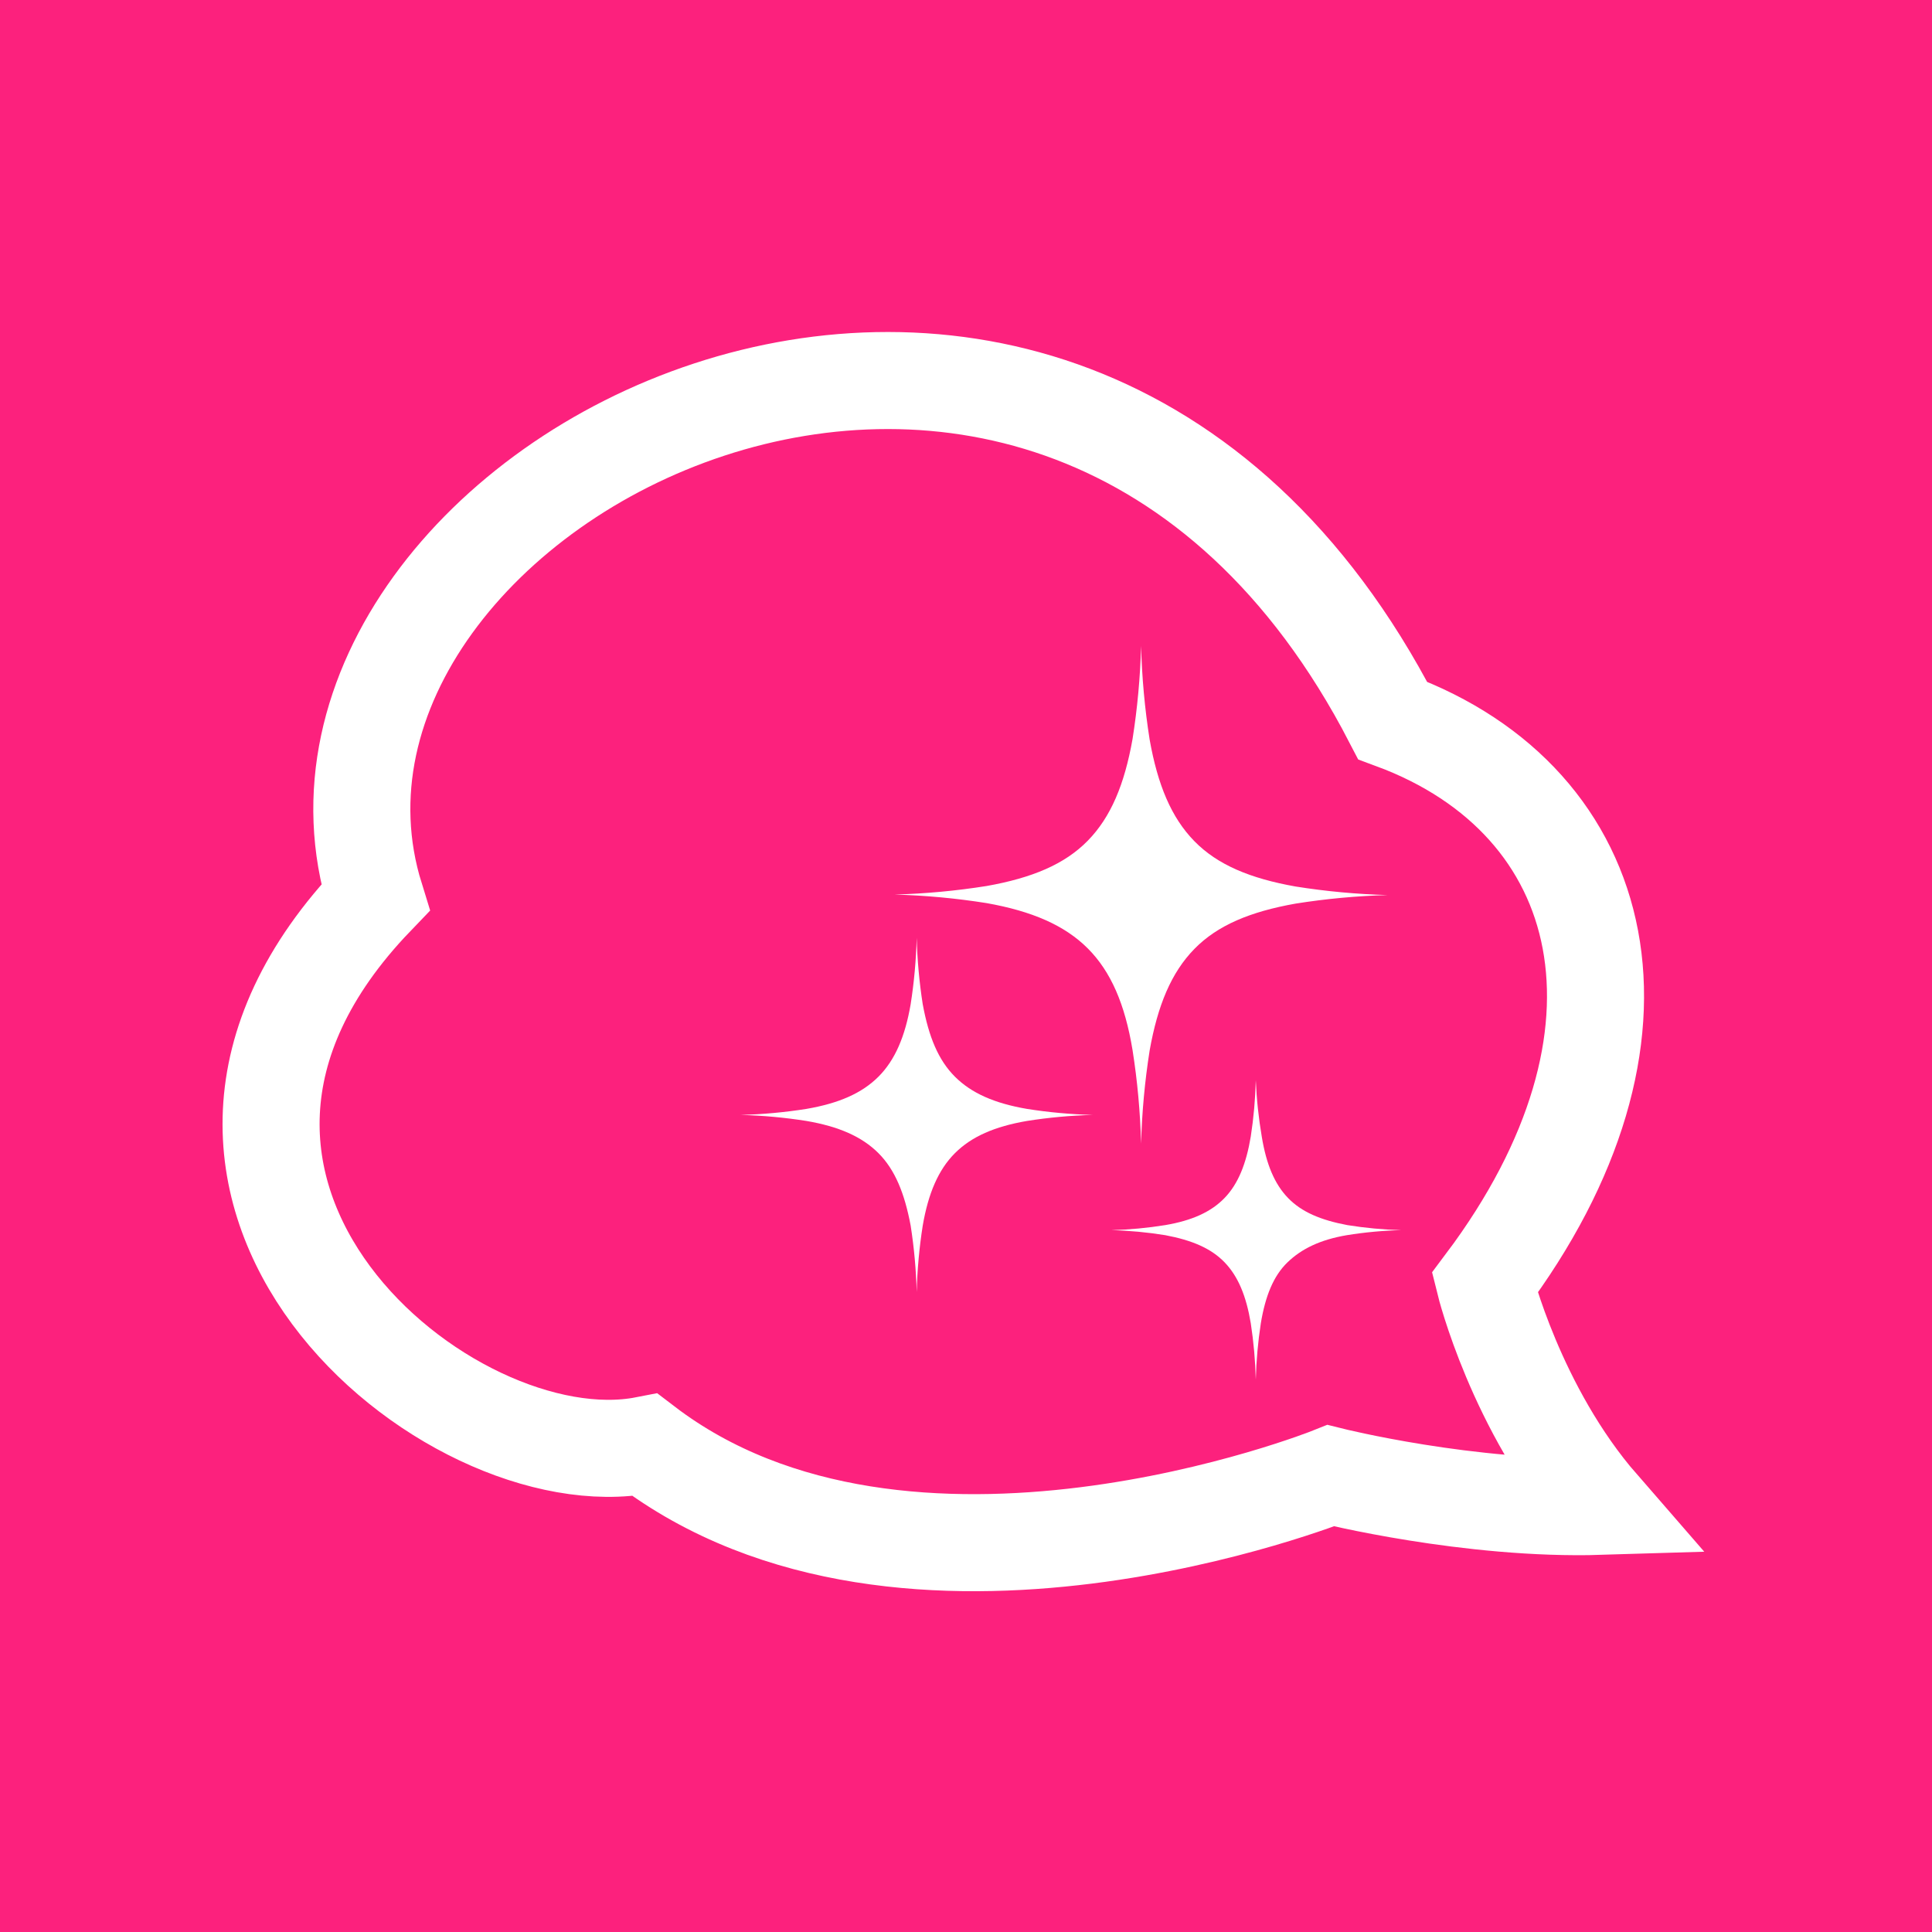
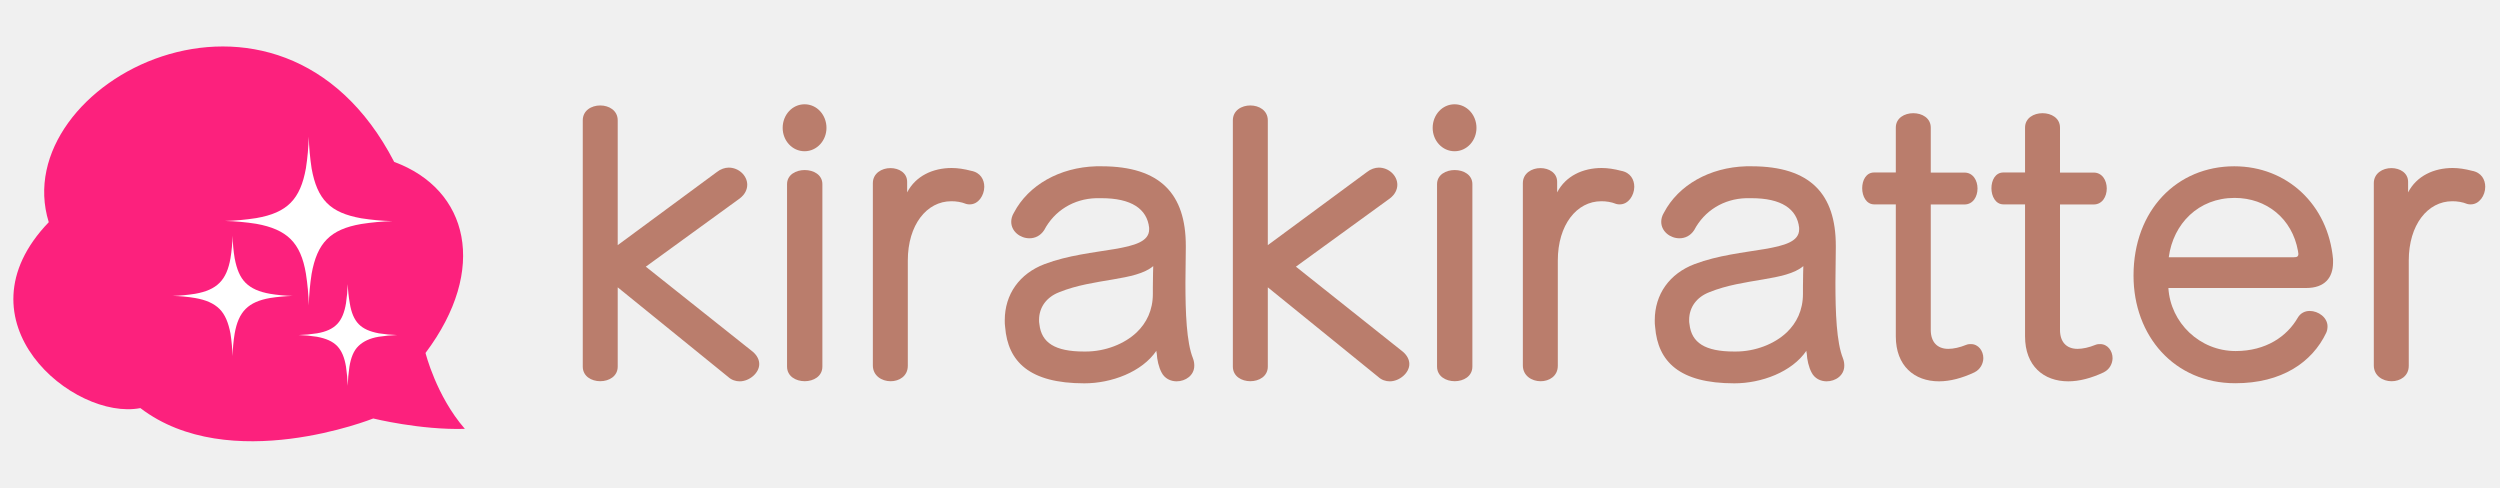
- <svg xmlns="http://www.w3.org/2000/svg" data-name="Layer 1" width="512" height="512" viewBox="0 0 384 384">
-   <defs>
-     <style>  .cls-1{fill:#fc217d;}.cls-2{fill:none;stroke:#fff;stroke-width:19.29px;}.cls-3{fill:#fff;}</style>
-   </defs>
-   <rect class="cls-1" width="384" height="384" />
-   <path class="cls-2" d="M295.1 255s6.2 25.1 23 44.4c-26 0.8-53.6-6.1-53.6-6.1s-84.2 33.7-136.3-6.1C89.1 294.8 18.8 236.5 74.6 178.4 49.3 96.9 209.4 13 276.8 143.2 320.4 159.3 331.9 206 295.1 255Z" />
-   <path class="cls-3" d="M182.2 186.4A102.3 102.3 0 0 1 181 199.6c-1.1 6.4-3.1 11.1-6.4 14.4s-7.9 5.3-14.3 6.4a100.2 100.2 0 0 1-13.1 1.2 100.7 100.7 0 0 1 13.1 1.2c6.4 1.1 11 3.1 14.3 6.4s5.2 8 6.4 14.4a103.1 103.1 0 0 1 1.2 13.2 101.6 101.6 0 0 1 1.2-13.2c1.1-6.4 3.1-11.1 6.4-14.4s7.9-5.3 14.3-6.4a100.7 100.7 0 0 1 13.1-1.2 100.7 100.7 0 0 1-13.1-1.2c-6.4-1.1-11-3.1-14.3-6.4s-5.2-7.9-6.4-14.4A103.1 103.1 0 0 1 182.2 186.4Z" />
-   <path class="cls-3" d="M249.6 214.7a88.2 88.2 0 0 1-1 11.2c-0.9 5.4-2.5 9.4-5.2 12.2s-6.5 4.5-11.8 5.4a80.6 80.6 0 0 1-10.7 1 79.9 79.9 0 0 1 10.7 1c5.3 1 9.1 2.6 11.8 5.4s4.3 6.7 5.2 12.1a89 89 0 0 1 1 11.2 88.2 88.2 0 0 1 1-11.2c0.9-5.4 2.5-9.4 5.3-12.1s6.5-4.5 11.8-5.4a80.1 80.1 0 0 1 10.8-1 81.2 81.2 0 0 1-10.7-1c-5.3-1-9.1-2.6-11.8-5.4s-4.3-6.7-5.2-12.1A88.9 88.9 0 0 1 249.6 214.7Z" />
-   <path class="cls-3" d="M226.8 128.4a142.9 142.9 0 0 1-1.7 18.5c-1.6 9-4.3 15.5-8.9 20.2s-11.1 7.4-20.1 9a141.5 141.5 0 0 1-18.3 1.7 141.4 141.4 0 0 1 18.3 1.7c9 1.6 15.5 4.4 20.1 9s7.4 11.1 8.9 20.2a143.5 143.5 0 0 1 1.7 18.6 143.8 143.8 0 0 1 1.7-18.5c1.6-9 4.3-15.5 8.9-20.2s11.1-7.4 20.1-9a141.6 141.6 0 0 1 18.3-1.7 141.4 141.4 0 0 1-18.3-1.7c-9-1.6-15.5-4.3-20.1-9S230.1 156 228.5 147A143.7 143.7 0 0 1 226.8 128.4Z" />
+ <svg xmlns="http://www.w3.org/2000/svg" enable-background="new 0 0 2625 512" version="1.1" viewBox="0 0 2625 512" xml:space="preserve">
+   <style type="text/css">.st0{display:none;fill:#FC217D;}.st1{fill:#FC217D;}.st2{fill:#FFFFFF;}.st3{fill:#BA7D6C;}</style>
+   <rect class="st0" width="2625" height="512" />
+   <path class="st1" d="m446.8 370.6s11.1 45 41.3 79.7c-46.6 1.4-96.2-10.9-96.2-10.9s-151.1 60.5-244.5-10.9c-70.1 13.6-196.3-91-96.2-195.2-45.4-146.3 241.8-296.9 362.7-63.3 78.2 28.9 98.9 112.7 32.9 200.6z" />
+   <path class="st2" d="m244.2 247.5c-0.2 7.9-0.9 15.8-2.2 23.7-2 11.5-5.6 19.9-11.5 25.8s-14.2 9.5-25.7 11.5c-7.8 1.2-15.6 2-23.5 2.2 7.9 0.2 15.7 0.9 23.5 2.2 11.5 2 19.7 5.6 25.7 11.5 5.9 5.9 9.3 14.4 11.5 25.8 1.2 7.8 1.9 15.7 2.2 23.7 0.2-7.9 0.9-15.8 2.2-23.7 2-11.5 5.6-19.9 11.5-25.8s14.2-9.5 25.7-11.5c7.8-1.2 15.6-1.9 23.5-2.2-7.9-0.2-15.7-0.9-23.5-2.2-11.5-2-19.7-5.6-25.7-11.5-5.9-5.9-9.3-14.2-11.5-25.8-1.3-7.8-2-15.7-2.2-23.7z" />
+   <path class="st2" d="m365.1 298.3c-0.2 6.7-0.8 13.4-1.8 20.1-1.6 9.7-4.5 16.9-9.3 21.9s-11.7 8.1-21.2 9.7c-6.4 1-12.8 1.6-19.2 1.8 6.4 0.2 12.8 0.8 19.2 1.8 9.5 1.8 16.3 4.7 21.2 9.7 4.8 5 7.7 12 9.3 21.7 1 6.7 1.6 13.4 1.8 20.1 0.2-6.7 0.8-13.4 1.8-20.1 1.6-9.7 4.5-16.9 9.5-21.7s11.7-8.1 21.2-9.7c6.4-1 12.9-1.6 19.4-1.8-6.4-0.2-12.8-0.8-19.2-1.8-9.5-1.8-16.3-4.7-21.2-9.7-4.8-5-7.7-12-9.3-21.7-1.2-6.7-1.9-13.5-2.2-20.3z" />
+   <path class="st2" d="m324.2 143.5c-0.3 11.1-1.3 22.2-3 33.2-2.9 16.1-7.7 27.8-16 36.2s-19.9 13.3-36.1 16.1c-10.9 1.7-21.8 2.7-32.8 3 11 0.3 22 1.3 32.8 3 16.1 2.9 27.8 7.9 36.1 16.1 8.3 8.3 13.3 19.9 16 36.2 1.7 11 2.8 22.2 3 33.4 0.3-11.1 1.3-22.2 3-33.2 2.9-16.1 7.7-27.8 16-36.2s19.9-13.3 36.1-16.1c10.9-1.7 21.8-2.7 32.8-3-11-0.3-22-1.3-32.8-3-16.1-2.9-27.8-7.7-36.1-16.1s-13.1-20.1-16-36.2c-1.7-11.1-2.7-22.3-3-33.4z" />
+   <path class="st3" d="m776.7 400.4c-4.3 0-8.6-1.4-12.2-4.7l-115.9-94v83.2c0 20.5-36.7 20.5-36.7 0v-258.5c0-20.9 36.7-20.9 36.7 0v131l104-76.7c4-3.2 8.6-4.7 12.6-4.7 10.4 0 19.4 8.3 19.4 18 0 4.7-2.2 10.1-7.9 14.4l-98.6 71.6 112.3 89.3c4.7 4 6.8 8.6 6.8 13 0 9.4-10.4 18.1-20.5 18.1z" />
+   <path class="st3" d="m844.8 158.8c-13 0-23-11.2-23-24.5 0-13.7 10.1-24.8 23-24.8 13 0 23 11.2 23 24.8 0 13.3-10.1 24.5-23 24.5zm-18.4 226.1v-191.5c0-19.8 37.1-19.8 37.1 0v191.5c0 20.5-37.1 20.5-37.1 0z" />
+   <path class="st3" d="m1018.3 214.6c-1.1 0-2.2 0-3.6-0.4-5.4-2.2-10.8-2.9-15.8-2.9-25.9 0-45.7 24.8-45.7 62.3v110.5c0 10.8-9 16.2-18 16.2-9.4 0-18.7-5.8-18.7-16.6v-191.4c0-10.4 9.4-15.8 18.4-15.8s17.6 5 17.6 14.4v11.1c9-17.3 27-25.6 46.8-25.6 6.5 0 13.3 1.1 20.2 2.9 10.1 1.8 14 9.4 14 16.9-0.1 9-6.2 18.4-15.2 18.4z" />
+   <path class="st3" d="m1235.4 400.4c-6.1 0-12.6-2.9-15.8-9.4-2.9-5.4-4.7-13.3-5-19.8-0.4-1.1-0.4-2.2-0.4-2.9-15.1 22.3-47.2 34.2-75.6 34.2-58 0-80.3-23-83.2-59-0.4-2.5-0.4-4.7-0.4-7.2 0-27.4 15.5-49 41.8-59 49.3-18.7 109.8-11.2 109.8-36.4v-1.8c-2.2-19.8-18.7-31-50-31h-5.8c-23.4 0.7-43.6 13-54.4 33.5-4 6.1-9.7 8.6-15.5 8.6-9.7 0-19.1-7.2-19.1-17.3 0-2.9 0.7-6.1 2.9-9.7 15.1-28.8 47.9-47.5 86.4-48.6h5.4c62.3 0 88.6 29.5 88.6 83.5v2.2c0 11.5-0.4 24.1-0.4 36.7 0 31 1.1 62.3 7.9 79.2 1.1 2.9 1.4 5.4 1.4 7.6 0.1 10.4-9.3 16.6-18.6 16.6zm-123.2-93.6c-13 5-21.2 15.5-21.2 29.2 0 1.4 0 2.9 0.4 4.7 2.2 19.1 16.2 28.4 46.8 28.4h1.8c20.5 0 40.7-7.9 53.6-20.2 10.1-9.7 16.9-23 16.9-40.3v-7.2c0-10.4 0.4-22 0.4-22-18.4 15.8-62.3 12.6-98.7 27.4z" />
+   <path class="st3" d="m1459.3 400.4c-4.3 0-8.6-1.4-12.2-4.7l-115.9-94v83.2c0 20.5-36.7 20.5-36.7 0v-258.5c0-20.9 36.7-20.9 36.7 0v131l104-76.7c4-3.2 8.6-4.7 12.6-4.7 10.4 0 19.4 8.3 19.4 18 0 4.7-2.2 10.1-7.9 14.4l-98.6 71.6 112.3 89.3c4.7 4 6.8 8.6 6.8 13 0 9.4-10.5 18.1-20.5 18.1z" />
+   <path class="st3" d="m1527.3 158.8c-13 0-23-11.2-23-24.5 0-13.7 10.1-24.8 23-24.8s23 11.2 23 24.8c0 13.3-10 24.5-23 24.5zm-18.4 226.1v-191.5c0-19.8 37.1-19.8 37.1 0v191.5c0 20.5-37.1 20.5-37.1 0z" />
+   <path class="st3" d="m1700.8 214.6c-1.1 0-2.2 0-3.6-0.4-5.4-2.2-10.8-2.9-15.8-2.9-25.9 0-45.7 24.8-45.7 62.3v110.5c0 10.8-9 16.2-18 16.2-9.4 0-18.7-5.8-18.7-16.6v-191.4c0-10.4 9.4-15.8 18.4-15.8s17.6 5 17.6 14.4v11.1c9-17.3 27-25.6 46.8-25.6 6.5 0 13.3 1.1 20.2 2.9 10.1 1.8 14 9.4 14 16.9-0.1 9-6.2 18.4-15.2 18.4z" />
+   <path class="st3" d="m1917.9 400.4c-6.1 0-12.6-2.9-15.8-9.4-2.9-5.4-4.7-13.3-5-19.8-0.4-1.1-0.4-2.2-0.4-2.9-15.1 22.3-47.2 34.2-75.6 34.2-58 0-80.3-23-83.2-59-0.4-2.5-0.4-4.7-0.4-7.2 0-27.4 15.5-49 41.8-59 49.3-18.7 109.8-11.2 109.8-36.4v-1.8c-2.2-19.8-18.7-31-50-31h-5.8c-23.4 0.7-43.6 13-54.4 33.5-4 6.1-9.7 8.6-15.5 8.6-9.7 0-19.1-7.2-19.1-17.3 0-2.9 0.7-6.1 2.9-9.7 15.1-28.8 47.9-47.5 86.4-48.6h5.4c62.3 0 88.6 29.5 88.6 83.5v2.2c0 11.5-0.4 24.1-0.4 36.7 0 31 1.1 62.3 7.9 79.2 1.1 2.9 1.4 5.4 1.4 7.6 0.1 10.4-9.2 16.6-18.6 16.6zm-123.1-93.6c-13 5-21.2 15.5-21.2 29.2 0 1.4 0 2.9 0.4 4.7 2.2 19.1 16.2 28.4 46.8 28.4h1.8c20.5 0 40.7-7.9 53.6-20.2 10.1-9.7 16.9-23 16.9-40.3v-7.2c0-10.4 0.4-22 0.4-22-18.4 15.8-62.4 12.6-98.7 27.4z" />
+   <path class="st3" d="m2073.1 391c-13 6.1-25.6 9.4-37.1 9.4-25.9 0-45.4-16.2-45.4-47.2v-138.6h-22.7c-8.3 0-12.6-8.6-12.6-16.9s4-16.6 12.6-16.6h22.7v-47.1c0-20.2 36.7-20.2 36.7 0v47.2h35.3c18.4 0 18.4 33.5 0 33.5h-35.3v131.8c0 12.2 6.5 19.8 18.4 19.8 5.4 0 11.9-1.4 19.1-4.3 1.8-0.7 3.2-0.7 4.7-0.7 7.9 0 13 7.2 13 14.8-0.1 5.5-3 11.7-9.4 14.9z" />
+   <path class="st3" d="m2208.8 391c-13 6.1-25.6 9.4-37.1 9.4-25.9 0-45.4-16.2-45.4-47.2v-138.6h-22.7c-8.3 0-12.6-8.6-12.6-16.9s4-16.6 12.6-16.6h22.7v-47.1c0-20.2 36.7-20.2 36.7 0v47.2h35.3c18.4 0 18.4 33.5 0 33.5h-35.3v131.8c0 12.2 6.5 19.8 18.4 19.8 5.4 0 11.9-1.4 19.1-4.3 1.8-0.7 3.2-0.7 4.7-0.7 7.9 0 13 7.2 13 14.8-0.1 5.5-2.9 11.7-9.4 14.9z" />
+   <path class="st3" d="m2421.5 302.4h-144.7c2.2 36.4 32.8 66.2 70.6 66.2 32 0 54-15.5 65.2-34.9 2.9-5 7.6-7.2 12.6-7.2 9 0 18.7 6.8 18.7 16.2 0 2.2-0.4 4.7-1.4 6.8-14.8 31-46.8 52.9-95.4 52.9-64.1 0-106.9-49.7-106.9-113 0-68.8 45.7-114.8 105.8-114.8 55.4 0 98.6 40.3 103.7 97.6v3.6c-0.1 15.8-8.7 26.6-28.2 26.6zm-8.6-38.8c-6.1-34.2-33.1-55.8-66.6-55.8-37.8 0-64.4 27-69.1 62.3h131.4c3.2 0 4.7-0.7 4.7-3.6 0-0.8-0.4-1.9-0.4-2.9z" />
+   <path class="st3" d="m2594.3 214.6c-1.1 0-2.2 0-3.6-0.4-5.4-2.2-10.8-2.9-15.8-2.9-25.9 0-45.7 24.8-45.7 62.3v110.5c0 10.8-9 16.2-18 16.2-9.4 0-18.7-5.8-18.7-16.6v-191.4c0-10.4 9.4-15.8 18.4-15.8s17.6 5 17.6 14.4v11.1c9-17.3 27-25.6 46.8-25.6 6.5 0 13.3 1.1 20.2 2.9 10.1 1.8 14 9.4 14 16.9 0 9-6.2 18.4-15.2 18.4z" />
</svg>
